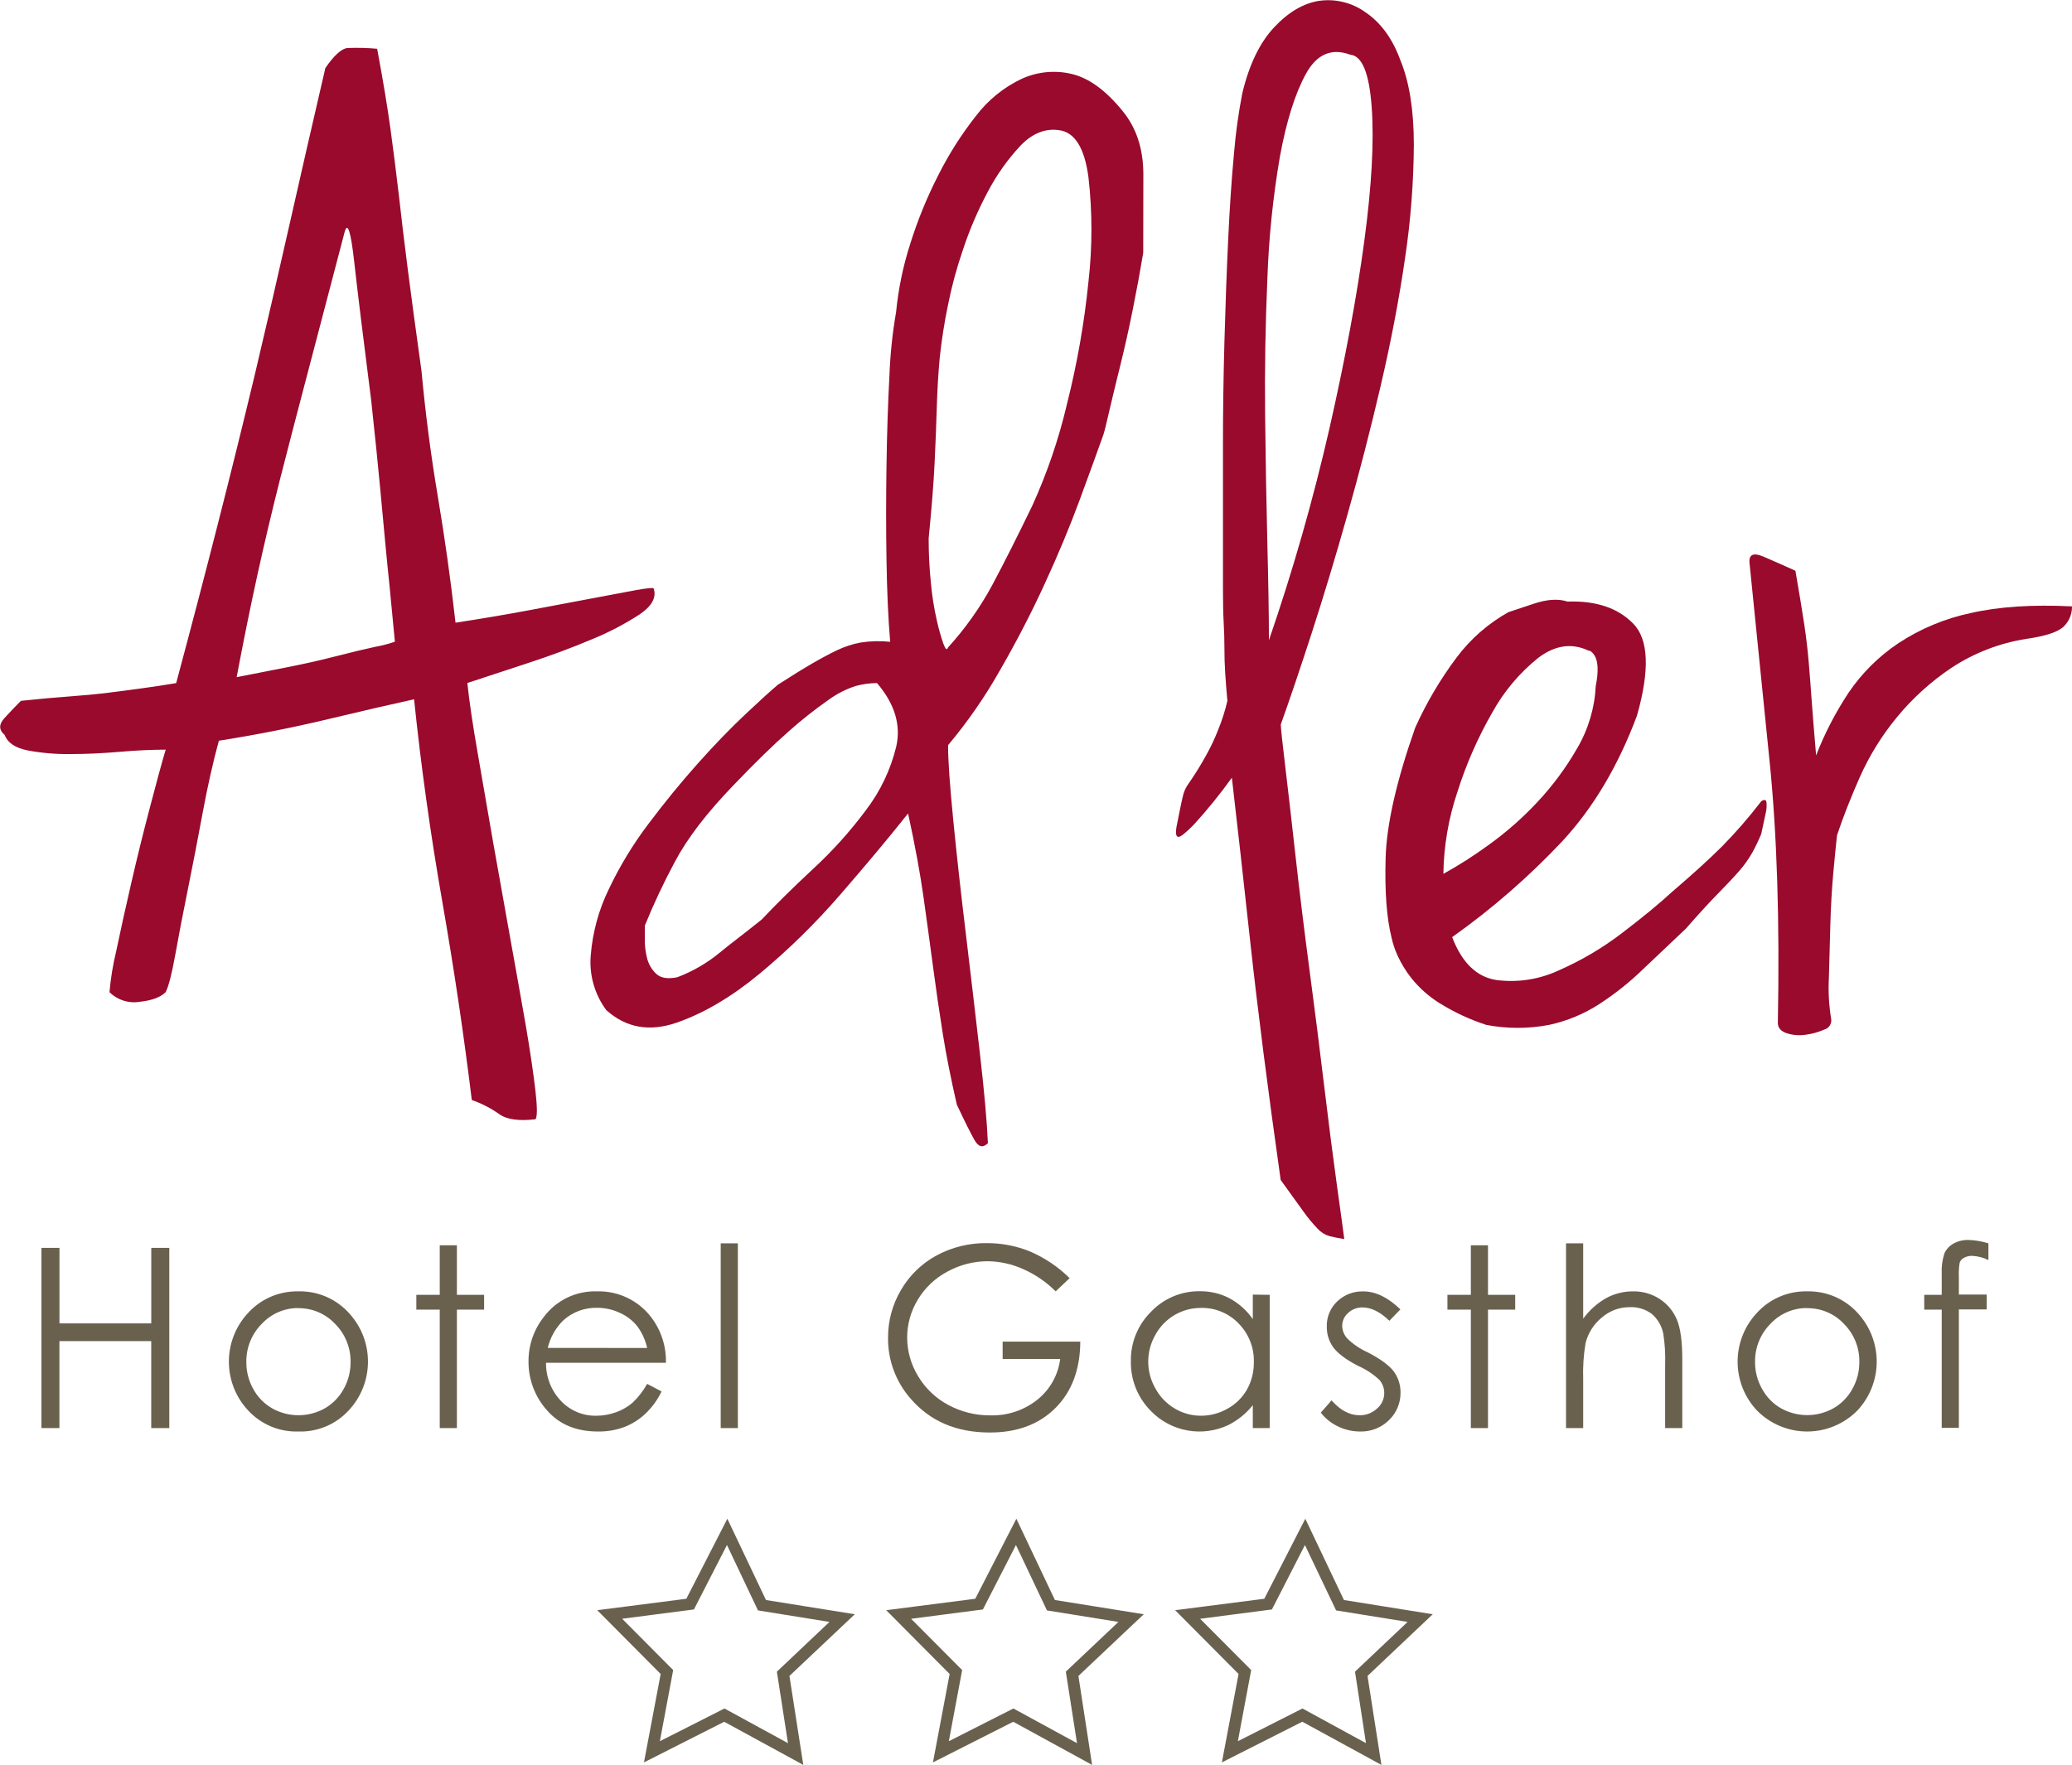
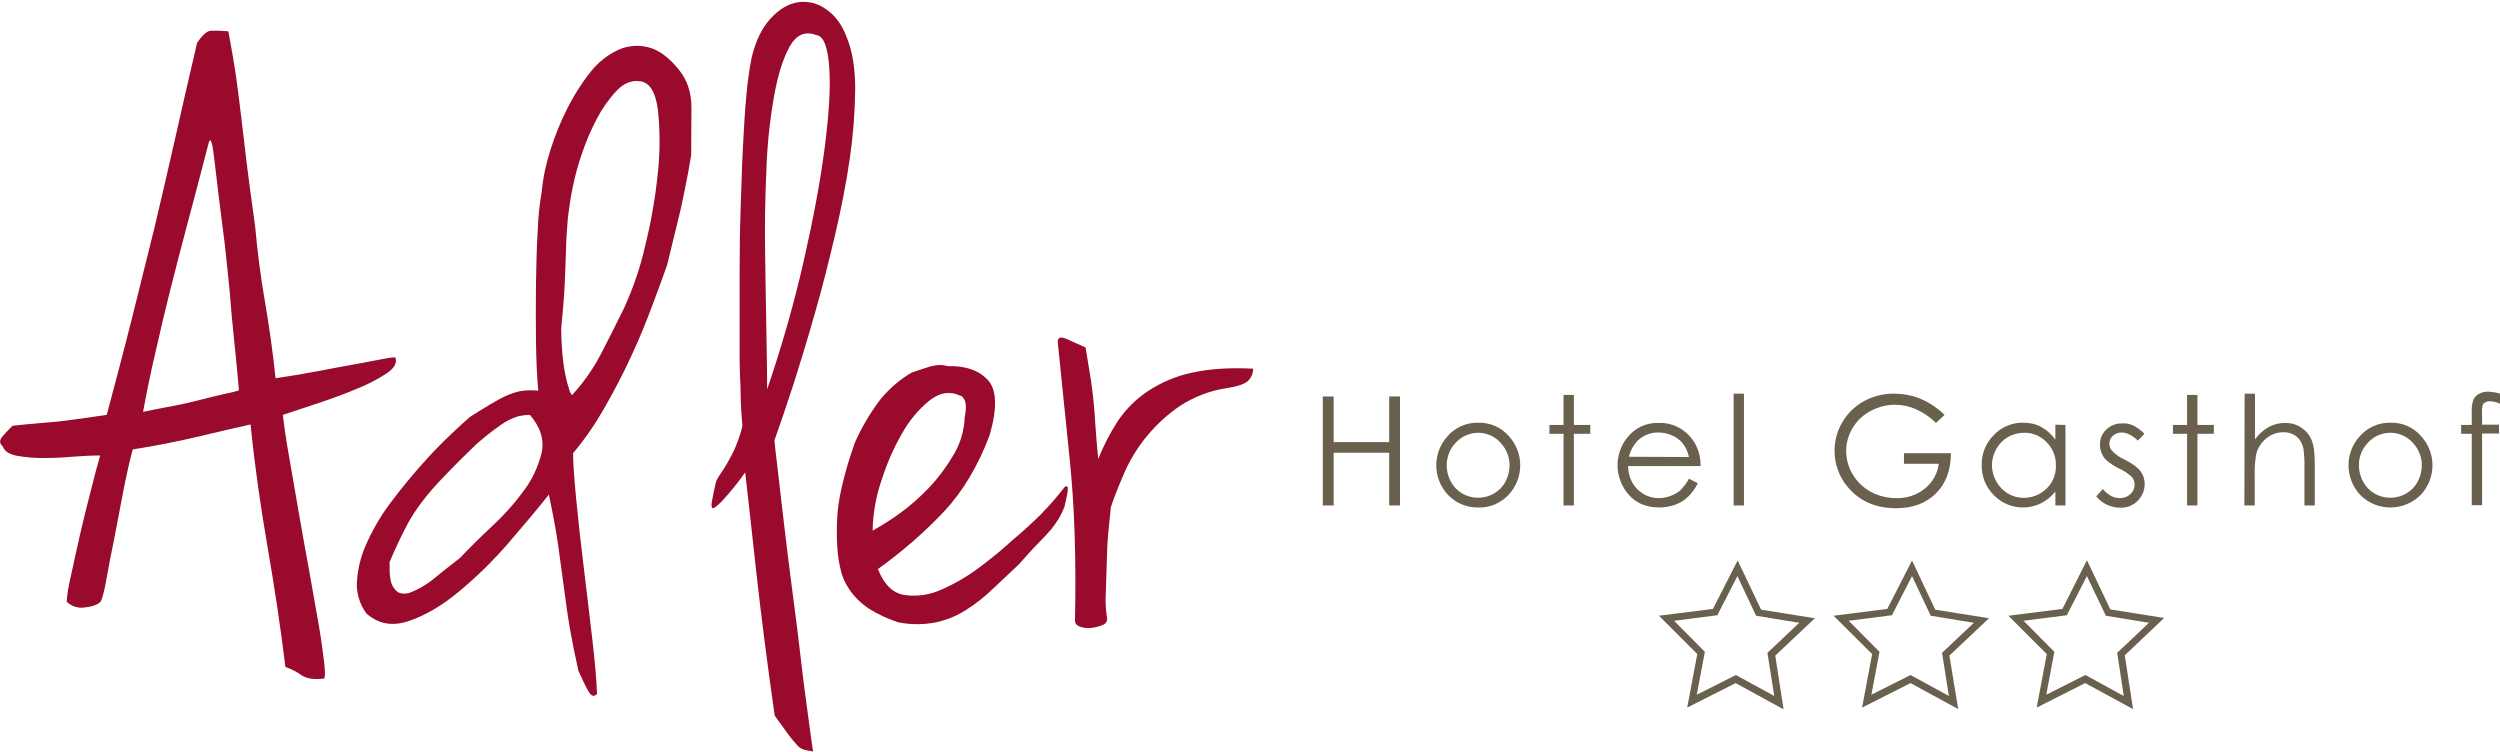
- <svg xmlns="http://www.w3.org/2000/svg" viewBox="0 0 496.53 423.02">
-   <defs>
-     <style>
-       .logo-cls-1{fill: #69614e}.logo-cls-2{fill: #990a2c}
-     </style>
-   </defs>
-   <path class="logo-cls-1" d="M8.22 296.9h4.32V315h22v-18.1h4.32v43.19h-4.33v-20.85h-22v20.85H8.22zM69.82 307.32a15.78 15.78 0 0 1 12.23 5.35 17.13 17.13 0 0 1-.25 23.24 15.66 15.66 0 0 1-12 5 15.7 15.7 0 0 1-12-5 17.12 17.12 0 0 1-.25-23.21 15.85 15.85 0 0 1 12.27-5.38zm0 4a11.87 11.87 0 0 0-8.82 3.81 12.7 12.7 0 0 0-3.68 9.17 13 13 0 0 0 1.68 6.45 11.89 11.89 0 0 0 4.54 4.63 12.89 12.89 0 0 0 12.55 0 12 12 0 0 0 4.54-4.63 13.06 13.06 0 0 0 1.67-6.45 12.66 12.66 0 0 0-3.69-9.17 11.9 11.9 0 0 0-8.81-3.78zM103.67 296.28h4.11v11.87h6.52v3.55h-6.52v28.39h-4.11V311.7h-5.61v-3.55h5.61zM153.37 329.49l3.46 1.82a18.45 18.45 0 0 1-3.94 5.4 15.64 15.64 0 0 1-5 3.13 17.42 17.42 0 0 1-6.32 1.07q-7.81 0-12.23-5.12a17.34 17.34 0 0 1-4.4-11.59 17.06 17.06 0 0 1 3.73-10.83 15.27 15.27 0 0 1 12.67-6.05 15.75 15.75 0 0 1 13 6.2 17.26 17.26 0 0 1 3.53 10.92h-28.73a13 13 0 0 0 3.56 9.12 11.32 11.32 0 0 0 8.5 3.57 13.84 13.84 0 0 0 4.75-.85 12.6 12.6 0 0 0 3.92-2.26 19 19 0 0 0 3.5-4.53zm0-8.6a13.66 13.66 0 0 0-2.4-5.26 11.29 11.29 0 0 0-4.16-3.17 12.74 12.74 0 0 0-5.44-1.2 11.68 11.68 0 0 0-8.08 3 13.7 13.7 0 0 0-3.74 6.61zM171 295.81h4.11v44.28H171zM254.62 304.15l-3.35 3.17a25.64 25.64 0 0 0-7.91-5.39 21.33 21.33 0 0 0-8.36-1.83 20.05 20.05 0 0 0-9.68 2.49 18.15 18.15 0 0 0-7.12 6.77 17.51 17.51 0 0 0-2.52 9 17.88 17.88 0 0 0 2.61 9.27 18.65 18.65 0 0 0 7.22 6.9 20.86 20.86 0 0 0 10.1 2.51 17.29 17.29 0 0 0 11.28-3.76 14.88 14.88 0 0 0 5.46-9.75h-13.79v-4.17h18.61q-.06 10-5.94 15.9t-15.76 5.89q-12 0-19-8.16a21.74 21.74 0 0 1-5.37-14.54 22.22 22.22 0 0 1 3.08-11.42 21.9 21.9 0 0 1 8.46-8.27 24.68 24.68 0 0 1 12.15-3 27.12 27.12 0 0 1 10.34 2 31.08 31.08 0 0 1 9.49 6.39zM302.56 308.15v31.94h-4.05v-5.49a17.73 17.73 0 0 1-5.8 4.73 16.22 16.22 0 0 1-18.62-3.33 16.48 16.48 0 0 1-4.8-12 16.23 16.23 0 0 1 4.85-11.81 15.82 15.82 0 0 1 11.66-4.9 15.05 15.05 0 0 1 7.12 1.68 16.23 16.23 0 0 1 5.59 5v-5.87zm-16.43 3.14a12.37 12.37 0 0 0-10.95 6.42 12.89 12.89 0 0 0 0 12.9 12.53 12.53 0 0 0 4.64 4.8 12.19 12.19 0 0 0 6.26 1.72 12.79 12.79 0 0 0 6.4-1.71 12 12 0 0 0 4.65-4.6 13.22 13.22 0 0 0 1.63-6.54 12.71 12.71 0 0 0-3.66-9.27 12.09 12.09 0 0 0-8.97-3.72zM333.88 311.64l-2.64 2.73q-3.3-3.19-6.45-3.2a4.88 4.88 0 0 0-3.43 1.32 4.09 4.09 0 0 0-1.43 3.08 4.6 4.6 0 0 0 1.18 3 16.64 16.64 0 0 0 4.95 3.37c3.06 1.59 5.13 3.12 6.24 4.58a8.45 8.45 0 0 1 1.61 5 9 9 0 0 1-2.76 6.66 9.45 9.45 0 0 1-6.91 2.73 12.07 12.07 0 0 1-5.28-1.2 11.42 11.42 0 0 1-4.16-3.32l2.58-2.94q3.15 3.56 6.68 3.56a6 6 0 0 0 4.21-1.59 4.88 4.88 0 0 0 1.74-3.73 4.81 4.81 0 0 0-1.15-3.14 18.15 18.15 0 0 0-5.18-3.4c-2.88-1.49-4.85-3-5.89-4.41a8.28 8.28 0 0 1-1.55-5 8 8 0 0 1 2.48-6 8.69 8.69 0 0 1 6.28-2.41q4.41-.01 8.88 4.31zM350.76 296.28h4.11v11.87h6.52v3.55h-6.52v28.39h-4.11V311.7h-5.61v-3.55h5.61zM373.57 295.81h4.11v18.06a17.47 17.47 0 0 1 5.49-4.92 13.33 13.33 0 0 1 6.49-1.63 11.3 11.3 0 0 1 6.35 1.82 10.93 10.93 0 0 1 4.1 4.89c.88 2.05 1.32 5.25 1.32 9.62v16.44h-4.11v-15.24a39.28 39.28 0 0 0-.44-7.37 8.38 8.38 0 0 0-2.77-4.77 8.2 8.2 0 0 0-5.27-1.6 10.09 10.09 0 0 0-6.68 2.47 11.57 11.57 0 0 0-3.9 6.1 42.55 42.55 0 0 0-.58 8.69v11.72h-4.11zM431.37 307.32a15.82 15.82 0 0 1 12.24 5.35 17.16 17.16 0 0 1-.25 23.24 16.9 16.9 0 0 1-24 0 17.09 17.09 0 0 1-.25-23.21 15.81 15.81 0 0 1 12.26-5.38zm0 4a11.87 11.87 0 0 0-8.81 3.78 12.66 12.66 0 0 0-3.69 9.17 12.87 12.87 0 0 0 1.69 6.45 11.87 11.87 0 0 0 4.53 4.63 12.89 12.89 0 0 0 12.55 0 11.89 11.89 0 0 0 4.54-4.63 13 13 0 0 0 1.68-6.45 12.63 12.63 0 0 0-3.7-9.17 11.88 11.88 0 0 0-8.8-3.75zM474.79 295.81v4a10.11 10.11 0 0 0-3.88-1 3.78 3.78 0 0 0-2 .48 2.08 2.08 0 0 0-1 1.12 15.37 15.37 0 0 0-.2 3.36v4.32h6.67v3.55h-6.67v28.39h-4.11V311.7h-4.19v-3.55h4.19v-5a13.79 13.79 0 0 1 .63-4.9 5 5 0 0 1 2.15-2.36A7 7 0 0 1 470 295a17.7 17.7 0 0 1 4.79.81z" transform="translate(1.71 2.2)" />
+ <svg xmlns="http://www.w3.org/2000/svg" version="1.1" id="Layer_1" x="0px" y="0px" viewBox="0 0 990.7 297.9" style="enable-background:new 0 0 990.7 297.9;" xml:space="preserve">
+   <style type="text/css">
+ 	.st0{fill:#69614E;}
+ 	.st1{fill:#990A2C;}
+ </style>
+   <path class="st0" d="M524.2,157.1h4.3v18.1h22v-18.1h4.3v43.2h-4.3v-20.9h-22v20.9h-4.3V157.1z M585.8,167.5  c4.7-0.1,9.1,1.8,12.2,5.4c6,6.6,5.9,16.7-0.2,23.2c-3.1,3.3-7.5,5.2-12,5c-4.5,0.1-8.9-1.7-12-5c-6.1-6.5-6.2-16.6-0.2-23.2  C576.6,169.4,581.1,167.4,585.8,167.5z M585.8,171.5c-3.3,0-6.5,1.4-8.8,3.8c-2.4,2.4-3.7,5.7-3.7,9.2c0,2.3,0.6,4.5,1.7,6.5  c1.1,1.9,2.6,3.5,4.5,4.6c3.9,2.2,8.6,2.2,12.5,0c1.9-1.1,3.5-2.7,4.5-4.6c1.1-2,1.7-4.2,1.7-6.5c0.1-3.4-1.3-6.7-3.7-9.2  C592.3,172.9,589.1,171.5,585.8,171.5L585.8,171.5z M619.6,156.5h4.1v11.9h6.5v3.5h-6.5v28.4h-4.1v-28.4H614v-3.5h5.6V156.5z   M669.3,189.7l3.5,1.8c-1,2-2.3,3.9-3.9,5.4c-1.5,1.4-3.1,2.4-5,3.1c-2,0.7-4.2,1.1-6.3,1.1c-5.2,0-9.3-1.7-12.2-5.1  c-2.8-3.2-4.4-7.3-4.4-11.6c0-3.9,1.3-7.8,3.7-10.8c3-4,7.7-6.2,12.7-6c5.1-0.2,9.9,2.2,13,6.2c2.4,3.1,3.6,7,3.5,10.9h-28.7  c0,3.4,1.2,6.7,3.6,9.1c2.2,2.3,5.3,3.6,8.5,3.6c1.6,0,3.2-0.3,4.8-0.9c1.4-0.5,2.8-1.3,3.9-2.3  C667.2,192.9,668.4,191.4,669.3,189.7L669.3,189.7z M669.3,181.1c-0.4-1.9-1.2-3.7-2.4-5.3c-1.1-1.4-2.5-2.5-4.2-3.2  c-1.7-0.8-3.6-1.2-5.4-1.2c-3-0.1-5.9,1-8.1,3c-1.8,1.8-3.1,4.1-3.7,6.6L669.3,181.1z M687,156h4.1v44.3H687V156z M770.6,164.4  l-3.4,3.2c-2.3-2.3-5-4.1-7.9-5.4c-2.6-1.2-5.5-1.8-8.4-1.8c-3.4,0-6.7,0.9-9.7,2.5c-3,1.6-5.4,3.9-7.1,6.8c-1.6,2.7-2.5,5.8-2.5,9  c0,3.3,0.9,6.5,2.6,9.3c1.7,2.9,4.2,5.3,7.2,6.9c3.1,1.7,6.6,2.5,10.1,2.5c4.1,0.1,8.1-1.2,11.3-3.8c3-2.4,5-5.9,5.5-9.8h-13.8v-4.2  h18.6c0,6.7-2,12-5.9,15.9s-9.2,5.9-15.8,5.9c-8,0-14.3-2.7-19-8.2c-3.5-4-5.4-9.2-5.4-14.5c0-4,1-8,3.1-11.4c2-3.5,4.9-6.3,8.5-8.3  c3.7-2,7.9-3.1,12.1-3c3.5,0,7.1,0.7,10.3,2C764.6,159.5,767.8,161.7,770.6,164.4L770.6,164.4z M818.5,168.4v31.9h-4v-5.5  c-1.6,2-3.6,3.6-5.8,4.7c-6.3,3-13.8,1.7-18.6-3.3c-3.2-3.2-4.9-7.5-4.8-12c-0.1-4.4,1.7-8.7,4.8-11.8c3-3.2,7.3-5,11.7-4.9  c2.5,0,4.9,0.5,7.1,1.7c2.2,1.2,4.1,2.9,5.6,5v-5.9L818.5,168.4z M802.1,171.5c-4.6,0-8.8,2.4-11,6.4c-2.3,4-2.3,8.9,0,12.9  c1.1,2,2.7,3.6,4.6,4.8c1.9,1.1,4.1,1.7,6.3,1.7c2.2,0,4.5-0.6,6.4-1.7c1.9-1.1,3.6-2.7,4.7-4.6c1.1-2,1.7-4.3,1.6-6.5  c0.1-3.5-1.2-6.8-3.7-9.3C808.7,172.8,805.5,171.4,802.1,171.5z M849.8,171.9l-2.6,2.7c-2.2-2.1-4.4-3.2-6.5-3.2  c-1.3,0-2.5,0.4-3.4,1.3c-0.9,0.8-1.4,1.9-1.4,3.1c0,1.1,0.4,2.2,1.2,3c1.4,1.4,3.1,2.6,5,3.4c3.1,1.6,5.1,3.1,6.2,4.6  c1.1,1.5,1.6,3.2,1.6,5c0,2.5-1,4.9-2.8,6.7c-1.8,1.8-4.3,2.8-6.9,2.7c-1.8,0-3.6-0.4-5.3-1.2c-1.6-0.8-3.1-1.9-4.2-3.3l2.6-2.9  c2.1,2.4,4.3,3.6,6.7,3.6c1.6,0,3.1-0.5,4.2-1.6c1.1-0.9,1.7-2.3,1.7-3.7c0-1.2-0.4-2.3-1.1-3.1c-1.5-1.4-3.3-2.6-5.2-3.4  c-2.9-1.5-4.9-3-5.9-4.4c-1-1.5-1.6-3.2-1.5-5c-0.1-2.3,0.8-4.4,2.5-6c1.7-1.6,3.9-2.5,6.3-2.4C843.9,167.5,846.9,169,849.8,171.9  L849.8,171.9z M866.7,156.5h4.1v11.9h6.5v3.5h-6.5v28.4h-4.1v-28.4h-5.6v-3.5h5.6V156.5z M889.5,156h4.1v18.1c1.5-2,3.3-3.7,5.5-4.9  c2-1.1,4.2-1.6,6.5-1.6c2.3,0,4.5,0.6,6.3,1.8c1.8,1.2,3.3,2.9,4.1,4.9c0.9,2,1.3,5.2,1.3,9.6v16.4h-4.1v-15.2  c0.1-2.5-0.1-4.9-0.4-7.4c-0.4-1.9-1.3-3.5-2.8-4.8c-1.5-1.1-3.4-1.7-5.3-1.6c-2.5,0-4.8,0.9-6.7,2.5c-1.9,1.6-3.3,3.7-3.9,6.1  c-0.5,2.9-0.7,5.8-0.6,8.7v11.7h-4.1L889.5,156z M947.3,167.5c4.7-0.1,9.1,1.8,12.2,5.4c6,6.6,5.9,16.7-0.2,23.2  c-6.6,6.6-17.3,6.7-23.9,0.1c0,0-0.1-0.1-0.1-0.1c-6.1-6.5-6.2-16.6-0.2-23.2C938.2,169.4,942.6,167.4,947.3,167.5z M947.3,171.5  c-3.3,0-6.5,1.3-8.8,3.8c-2.4,2.4-3.8,5.7-3.7,9.2c0,2.3,0.6,4.5,1.7,6.5c1.1,1.9,2.6,3.5,4.5,4.6c3.9,2.2,8.6,2.2,12.5,0  c1.9-1.1,3.5-2.7,4.5-4.6c1.1-2,1.7-4.2,1.7-6.5c0.1-3.4-1.3-6.7-3.7-9.2C953.8,172.9,950.6,171.5,947.3,171.5L947.3,171.5z   M990.7,156v4c-1.2-0.6-2.5-0.9-3.9-1c-0.7,0-1.4,0.1-2,0.5c-0.5,0.2-0.8,0.6-1,1.1c-0.2,1.1-0.3,2.2-0.2,3.4v4.3h6.7v3.5h-6.7v28.4  h-4.1v-28.3h-4.2v-3.5h4.2v-5c-0.1-1.7,0.1-3.3,0.6-4.9c0.4-1,1.2-1.8,2.2-2.4c1.1-0.6,2.4-0.9,3.6-0.9  C987.6,155.3,989.2,155.5,990.7,156z" />
  <g>
-     <path class="logo-cls-2" d="M38 177.48q-5 0-11.16.53t-11.84.53a51.81 51.81 0 0 1-10.1-.88q-4.44-.89-5.5-3.72-2.13-1.77 0-4.08t3.9-4.08c4.49-.47 8.38-.82 11.7-1.06s6.37-.53 9.21-.88 5.55-.71 8.15-1.07 5.32-.76 8.15-1.24q5.32-19.84 9.93-37.92t8.86-35.79Q63.5 70.09 67.58 52t8.68-37.9q3.19-4.61 5.32-4.79a53.38 53.38 0 0 1 7.09.18q2.11 11.34 3.18 19.14t2 15.77q.89 8 2.13 17.72t3.32 24.63q1.41 15.24 3.9 30t4.25 30.3q9.21-1.41 17.72-3t15.06-2.84q6.56-1.23 10.63-2c2.72-.47 4.08-.58 4.08-.35q1.06 3.19-3.37 6.2a68.11 68.11 0 0 1-11.51 6q-7.09 3-15.25 5.67t-14.53 4.78q.72 6.74 2.49 16.84t3.71 21.44q2 11.34 4.08 22.86t3.72 20.91c1.07 6.25 1.83 11.46 2.31 15.59s.47 6.44 0 6.92c-4 .47-6.91.05-8.69-1.25a26.05 26.05 0 0 0-6.55-3.36q-2.85-23.4-7.09-47.67t-6.74-48.38q-8.14 1.78-20.73 4.79t-26.05 5.14q-2.13 7.8-3.9 17.36T43.3 211q-1.77 8.7-3 15.6c-.83 4.6-1.6 7.62-2.31 9-1.18 1.19-3.25 2-6.2 2.31a8.29 8.29 0 0 1-7.26-2.31 65.54 65.54 0 0 1 1.59-9.74q1.59-7.62 3.72-16.83t4.43-17.91c1.52-5.78 2.73-10.33 3.73-13.64zm17-17.37q5.31-1.06 11.69-2.3t11.87-2.66c3.66-.94 6.86-1.71 9.57-2.3a32.43 32.43 0 0 0 4.79-1.24q-.72-7.8-1.24-12.94c-.36-3.42-.71-7-1.07-10.81s-.77-8.2-1.24-13.29-1.18-12-2.12-20.73q-2.85-22.33-4.08-33.32t-2.3-7.08q-5 19.13-8.69 33.13t-6.73 25.88q-3 11.86-5.49 23.21T55 160.11zM272.25 58.4q-1.06 6.38-2.48 13.47t-3 13.46q-1.59 6.39-2.66 11c-.7 3.08-1.18 5-1.41 5.67q-2.13 6-5.67 15.6t-8.33 20q-4.78 10.45-10.81 20.91a118.23 118.23 0 0 1-12.41 17.9q0 5.31 1.24 17.9t3 27.11q1.75 14.58 3.36 28.58t1.95 21.8q-1.77 1.77-3.19-.71t-4.25-8.51q-2.13-9.23-3.37-17t-2.3-15.77q-1.06-8-2.3-16.84t-3.72-20.2q-6.75 8.5-16.13 19.32a165.17 165.17 0 0 1-19.49 19.13q-10.11 8.34-19.85 11.7t-16.84-3a19.24 19.24 0 0 1-3.72-13.29 44.08 44.08 0 0 1 4.26-15.6 89.35 89.35 0 0 1 9.56-15.77q5.85-7.78 11.88-14.53T176.91 169q5.31-5 7.8-7.09 4.95-3.19 8.32-5.14t6-3.19a22.56 22.56 0 0 1 5.49-1.77 27.18 27.18 0 0 1 7.09-.18q-.7-8.15-.88-19.49t0-22.86q.17-11.52.7-21.44a114.83 114.83 0 0 1 1.6-15.25 78 78 0 0 1 3.37-16.3 104.58 104.58 0 0 1 6.73-16.48 83.42 83.42 0 0 1 9-14.18A29.85 29.85 0 0 1 243 16.75a18.49 18.49 0 0 1 12.05-1.24q6.19 1.43 12.23 8.86 4.95 6 5 15.07zM174.07 186q-9.57 9.91-14 18.25a158.48 158.48 0 0 0-7.26 15.42V223a17.84 17.84 0 0 0 .53 4.42 7.77 7.77 0 0 0 2.13 3.72q1.59 1.61 5.13.89a36 36 0 0 0 10.11-5.85q1.93-1.59 4.25-3.37c1.53-1.17 3.48-2.71 5.85-4.6q5-5.31 12.22-12.05A101.43 101.43 0 0 0 205.79 192a41.12 41.12 0 0 0 7.27-15.24q1.77-7.78-4.61-15.24a20.05 20.05 0 0 0-5.14.71 23.29 23.29 0 0 0-6.55 3.37 104 104 0 0 0-9.4 7.44q-5.49 4.8-13.29 12.96zm51.39-33a75.41 75.41 0 0 0 10.63-15q4.26-8 9.58-19A131.49 131.49 0 0 0 254 94.55a203.55 203.55 0 0 0 5.13-29.24 110.47 110.47 0 0 0 0-25q-1.41-10.63-7.08-11.31c-3.32-.47-6.38.77-9.22 3.72a50.58 50.58 0 0 0-7.8 11 87.59 87.59 0 0 0-6 14 100.57 100.57 0 0 0-3.55 13.11 128.84 128.84 0 0 0-2 12.76q-.52 5.67-.7 11.87t-.53 13.47q-.36 7.27-1.42 17.9a105.08 105.08 0 0 0 .53 10.63 67.19 67.19 0 0 0 1.42 9 50.89 50.89 0 0 0 1.59 5.67c.5 1.31.85 1.6 1.09.87zM305.21 171.45c0 .71.35 4 1.06 9.93s1.53 13.11 2.48 21.62 2.07 17.66 3.37 27.47 2.48 19.13 3.54 28 2.07 16.65 3 23.39 1.53 11 1.77 12.93c-1.42-.23-2.61-.47-3.55-.71a6.19 6.19 0 0 1-2.83-1.77 36.24 36.24 0 0 1-3.37-4.07q-1.95-2.67-5.49-7.62-4.62-32.62-7.27-56.89t-4.43-39.52a123.1 123.1 0 0 1-9.21 11.35q-2.83 2.83-3.55 2.83c-.71 0-.82-1.06-.35-3.19.24-1.18.47-2.36.71-3.54s.47-2.25.7-3.19a8 8 0 0 1 1.07-2.48 76.34 76.34 0 0 0 4.43-7.09 49.61 49.61 0 0 0 3-6.38 45.1 45.1 0 0 0 2.13-6.74q-.36-3.89-.53-6.73c-.13-1.89-.18-3.84-.18-5.85s-.06-4.07-.18-6.2-.17-4.84-.17-8.15v-34.91q0-11.5.35-24.28t.89-24.27q.53-11.52 1.41-20.92A132.85 132.85 0 0 1 296 20.12q2.47-10.28 7.62-15.77T314.42-2A15.32 15.32 0 0 1 325.59.8q5.49 3.74 8.32 11.52 3.19 7.8 3.19 20.2a191.48 191.48 0 0 1-2.1 27.12q-2.13 14.7-5.85 30.65t-8 31q-4.25 15.06-8.5 28.17t-7.44 21.99zm-2.84-20.19a494.88 494.88 0 0 0 14.53-50.87q5.67-25 8.33-44.83T327 23.49q-.88-12.22-5.14-12.58-6.74-2.49-10.63 4.6T305 35.36a217.75 217.75 0 0 0-3 29.24q-.72 16.49-.54 32.78t.54 30.84q.37 14.54.37 23.04zM359.78 144.52c.71-.23 2.71-.89 6-2s6-1.24 8.14-.53q10.28-.36 15.78 5.31t.88 22q-6.74 18.07-17.89 30.12a176.41 176.41 0 0 1-26.41 23q3.54 9.22 10.63 10.28a27.09 27.09 0 0 0 14.89-2.3 73.25 73.25 0 0 0 15.24-9q7.44-5.67 12.05-9.93 7.44-6.37 11.87-10.8a116 116 0 0 0 9.39-10.82c.71-.47 1.12-.4 1.25.18a7.74 7.74 0 0 1-.18 2.66c-.24 1.18-.6 2.84-1.07 5a47.56 47.56 0 0 1-2.12 4.43 27 27 0 0 1-3 4.26q-2 2.3-5.14 5.49t-7.8 8.51q-5.32 5-10.28 9.74a68.8 68.8 0 0 1-10.45 8.33 36.13 36.13 0 0 1-12.05 5 40 40 0 0 1-15.06 0 50.9 50.9 0 0 1-11.35-5.31 27.19 27.19 0 0 1-6.56-5.85 26.9 26.9 0 0 1-3.36-5.49 21.54 21.54 0 0 1-1.42-4.26q-1.77-7.08-1.42-19.13t7.09-31.2a89 89 0 0 1 9.93-16.83 39.69 39.69 0 0 1 12.42-10.86zm-15.6 62.73a103.21 103.21 0 0 0 10.82-6.91 79.08 79.08 0 0 0 11.69-10.28 69.35 69.35 0 0 0 9.57-12.94 32.55 32.55 0 0 0 4.43-14.88q1.06-5.31-.36-7.44c-.47-.71-.94-1.07-1.41-1.07q-6-2.82-12.05 1.78a44.27 44.27 0 0 0-11 13.11 96.19 96.19 0 0 0-8.33 19 64.21 64.21 0 0 0-3.36 19.63z" transform="translate(1.71 2.2)" />
-     <path class="logo-cls-2" d="M417.55 132.83q-.35-3.2 3.37-1.6c2.48 1.06 5 2.19 7.62 3.37.94 5.44 1.65 9.74 2.13 12.93s.82 6.2 1.06 9 .47 5.91.71 9.21.59 7.69 1.06 13.12a79 79 0 0 1 7.8-15.06 43.84 43.84 0 0 1 11.87-11.8 50.48 50.48 0 0 1 17.37-7.26q10.09-2.31 24.28-1.6a6.54 6.54 0 0 1-1.95 4.79q-2 2-9 3a45.4 45.4 0 0 0-17.9 6.91 60.53 60.53 0 0 0-13.11 11.87A62.65 62.65 0 0 0 444 184q-3.37 7.62-5.49 14-.36 3.18-.89 9t-.71 12.4l-.35 12.76a44.94 44.94 0 0 0 .53 9.74 2.28 2.28 0 0 1-1.6 2.66 16.41 16.41 0 0 1-4.43 1.24 10 10 0 0 1-4.6-.35c-1.42-.48-2.13-1.3-2.13-2.48q.7-36.5-2-62.91t-4.78-47.23z" transform="translate(1.71 2.2)" />
+     <path class="st1" d="M39.7,180.5c-3.3,0-7.1,0.2-11.2,0.5c-4.1,0.4-8.1,0.5-11.8,0.5c-3.4,0-6.8-0.3-10.1-0.9   c-3-0.6-4.8-1.8-5.5-3.7c-1.4-1.2-1.4-2.5,0-4.1s2.7-2.9,3.9-4.1c4.5-0.5,8.4-0.8,11.7-1.1s6.4-0.5,9.2-0.9s5.5-0.7,8.2-1.1   s5.3-0.8,8.2-1.2c3.5-13.2,6.9-25.9,9.9-37.9s6-24,8.9-35.8c2.8-11.8,5.6-23.8,8.3-35.8s5.6-24.7,8.7-37.9c2.1-3.1,3.9-4.7,5.3-4.8   c2.4-0.1,4.7,0,7.1,0.2c1.4,7.6,2.5,13.9,3.2,19.1s1.4,10.5,2,15.8c0.6,5.3,1.3,11.2,2.1,17.7s1.9,14.7,3.3,24.6   c0.9,10.2,2.2,20.2,3.9,30s3.1,19.9,4.2,30.3c6.1-0.9,12-1.9,17.7-3c5.7-1.1,10.7-2,15.1-2.8c4.4-0.8,7.9-1.5,10.6-2   c2.7-0.5,4.1-0.6,4.1-0.4c0.7,2.1-0.4,4.2-3.4,6.2c-3.6,2.4-7.5,4.4-11.5,6c-4.7,2-9.8,3.9-15.2,5.7s-10.3,3.4-14.5,4.8   c0.5,4.5,1.3,10.1,2.5,16.8c1.2,6.7,2.4,13.9,3.7,21.4c1.3,7.6,2.7,15.2,4.1,22.9c1.4,7.7,2.6,14.7,3.7,20.9   c1.1,6.2,1.8,11.5,2.3,15.6c0.5,4.1,0.5,6.4,0,6.9c-4,0.5-6.9,0-8.7-1.2c-2-1.4-4.2-2.6-6.6-3.4c-1.9-15.6-4.3-31.5-7.1-47.7   s-5.1-32.3-6.7-48.4c-5.4,1.2-12.3,2.8-20.7,4.8c-8.4,2-17.1,3.7-26,5.1c-1.4,5.2-2.7,11-3.9,17.4s-2.4,12.5-3.5,18.3   c-1.2,5.8-2.2,11-3,15.6c-0.8,4.6-1.6,7.6-2.3,9c-1.2,1.2-3.2,2-6.2,2.3c-2.7,0.5-5.4-0.4-7.3-2.3c0.3-3.3,0.8-6.5,1.6-9.7   c1.1-5.1,2.3-10.7,3.7-16.8s2.9-12.1,4.4-17.9C37.5,188.4,38.7,183.9,39.7,180.5z M56.7,163.2c3.5-0.7,7.4-1.5,11.7-2.3   c4.3-0.8,8.2-1.7,11.9-2.7c3.7-0.9,6.9-1.7,9.6-2.3c1.6-0.3,3.2-0.7,4.8-1.2c-0.5-5.2-0.9-9.5-1.2-12.9c-0.4-3.4-0.7-7-1.1-10.8   c-0.4-3.8-0.8-8.2-1.2-13.3s-1.2-12-2.1-20.7c-1.9-14.9-3.3-26-4.1-33.3c-0.8-7.3-1.6-9.7-2.3-7.1c-3.3,12.8-6.2,23.8-8.7,33.1   c-2.5,9.3-4.7,18-6.7,25.9c-2,7.9-3.8,15.6-5.5,23.2C60,146.3,58.3,154.4,56.7,163.2z M273.9,61.5c-0.7,4.3-1.5,8.7-2.5,13.5   c-0.9,4.7-1.9,9.2-3,13.5c-1.1,4.3-1.9,7.9-2.7,11c-0.7,3.1-1.2,5-1.4,5.7c-1.4,4-3.3,9.2-5.7,15.6c-2.4,6.4-5.1,13.1-8.3,20   c-3.2,7-6.8,13.9-10.8,20.9c-3.6,6.3-7.7,12.3-12.4,17.9c0,3.5,0.4,9.5,1.2,17.9s1.8,17.4,3,27.1c1.2,9.7,2.3,19.2,3.4,28.6   c1.1,9.3,1.7,16.6,1.9,21.8c-1.2,1.2-2.2,0.9-3.2-0.7s-2.4-4.5-4.2-8.5c-1.4-6.2-2.5-11.8-3.4-17s-1.6-10.4-2.3-15.8   c-0.7-5.3-1.5-10.9-2.3-16.8c-0.8-5.9-2.1-12.6-3.7-20.2c-4.5,5.7-9.9,12.1-16.1,19.3c-6,6.9-12.5,13.3-19.5,19.1   c-6.7,5.6-13.4,9.5-19.9,11.7c-6.5,2.2-12.1,1.2-16.8-3c-2.8-3.8-4.2-8.6-3.7-13.3c0.4-5.4,1.9-10.7,4.3-15.6   c2.6-5.6,5.8-10.9,9.6-15.8c3.9-5.2,7.9-10,11.9-14.5s7.8-8.4,11.3-11.7c3.5-3.3,6.1-5.7,7.8-7.1c3.3-2.1,6.1-3.8,8.3-5.1   c2.2-1.3,4.2-2.4,6-3.2c1.7-0.8,3.6-1.4,5.5-1.8c2.3-0.4,4.7-0.4,7.1-0.2c-0.5-5.4-0.8-11.9-0.9-19.5c-0.1-7.6-0.1-15.2,0-22.9   c0.1-7.7,0.3-14.8,0.7-21.4c0.2-5.1,0.7-10.2,1.6-15.2c0.5-5.5,1.7-11,3.4-16.3c1.8-5.7,4-11.2,6.7-16.5c2.5-5,5.5-9.8,9-14.2   c2.9-3.8,6.6-6.8,10.9-8.9c3.8-1.8,8-2.2,12.1-1.2c4.1,1,8.2,3.9,12.2,8.9c3.3,4,5,9,5,15.1L273.9,61.5z M175.7,189.1   c-6.4,6.6-11,12.7-14,18.2c-2.7,5-5.1,10.2-7.3,15.4v3.3c0,1.5,0.2,3,0.5,4.4c0.3,1.4,1.1,2.7,2.1,3.7c1.1,1.1,2.8,1.4,5.1,0.9   c3.7-1.4,7.1-3.4,10.1-5.9c1.3-1.1,2.7-2.2,4.2-3.4c1.5-1.2,3.5-2.7,5.9-4.6c3.3-3.5,7.4-7.6,12.2-12.1c4.7-4.3,9-9,12.8-14.2   c3.5-4.5,5.9-9.7,7.3-15.2c1.2-5.2-0.4-10.3-4.6-15.2c-1.7,0-3.5,0.3-5.1,0.7c-2.3,0.8-4.6,1.9-6.6,3.4c-3.3,2.3-6.4,4.8-9.4,7.4   C185.4,179.3,180.9,183.6,175.7,189.1z M227.1,156.1c4.1-4.5,7.7-9.6,10.6-15c2.8-5.3,6-11.7,9.6-19c3.6-7.9,6.4-16,8.3-24.4   c2.4-9.6,4.1-19.4,5.1-29.2c0.9-8.3,0.9-16.7,0-25c-0.9-7.1-3.3-10.9-7.1-11.3c-3.3-0.5-6.4,0.8-9.2,3.7c-3.1,3.3-5.7,7-7.8,11   c-2.4,4.5-4.4,9.2-6,14c-1.5,4.3-2.7,8.7-3.6,13.1c-0.9,4.2-1.5,8.5-2,12.8c-0.3,3.8-0.6,7.7-0.7,11.9c-0.1,4.1-0.3,8.6-0.5,13.5   c-0.2,4.8-0.7,10.8-1.4,17.9c0,3.6,0.2,7.1,0.5,10.6c0.3,3,0.7,6,1.4,9c0.4,1.9,1,3.8,1.6,5.7C226.5,156.5,226.9,156.8,227.1,156.1   L227.1,156.1z M306.9,174.5c0,0.7,0.4,4,1.1,9.9s1.5,13.1,2.5,21.6s2.1,17.7,3.4,27.5s2.5,19.1,3.5,28s2.1,16.6,3,23.4   s1.5,11,1.8,12.9c-1.4-0.2-2.6-0.5-3.5-0.7c-1.1-0.3-2.1-0.9-2.8-1.8c-1.2-1.3-2.3-2.6-3.4-4.1c-1.3-1.8-3.1-4.3-5.5-7.6   c-3.1-21.7-5.5-40.7-7.3-56.9s-3.2-29.4-4.4-39.5c-2.8,4-5.9,7.8-9.2,11.4c-1.9,1.9-3.1,2.8-3.5,2.8c-0.7,0-0.8-1.1-0.4-3.2   c0.2-1.2,0.5-2.4,0.7-3.5s0.5-2.2,0.7-3.2c0.2-0.9,0.6-1.7,1.1-2.5c1.6-2.3,3.1-4.6,4.4-7.1c1.2-2.1,2.2-4.2,3-6.4   c0.9-2.2,1.6-4.4,2.1-6.7c-0.2-2.6-0.4-4.8-0.5-6.7c-0.1-1.9-0.2-3.8-0.2-5.9s-0.1-4.1-0.2-6.2s-0.2-4.8-0.2-8.1V107   c0-7.7,0.1-15.8,0.4-24.3s0.5-16.6,0.9-24.3c0.4-7.7,0.8-14.7,1.4-20.9c0.4-4.8,1.1-9.6,2-14.4c1.6-6.9,4.2-12.1,7.6-15.8   s7-5.8,10.8-6.4c3.9-0.6,8,0.4,11.2,2.8c3.7,2.5,6.4,6.3,8.3,11.5c2.1,5.2,3.2,11.9,3.2,20.2c-0.1,9.1-0.8,18.1-2.1,27.1   c-1.4,9.8-3.4,20-5.9,30.7c-2.5,10.6-5.1,21-8,31c-2.8,10-5.7,19.4-8.5,28.2C311.5,161.3,309,168.6,306.9,174.5L306.9,174.5z    M304,154.3c5.7-16.7,10.6-33.7,14.5-50.9c3.8-16.7,6.6-31.6,8.3-44.8s2.4-23.9,1.8-32.1c-0.6-8.1-2.3-12.3-5.1-12.6   c-4.5-1.7-8-0.1-10.6,4.6s-4.7,11.3-6.2,19.9c-1.7,9.7-2.7,19.4-3,29.2c-0.5,11-0.7,21.9-0.5,32.8s0.3,21.1,0.5,30.8   C303.9,141,304,148.7,304,154.3L304,154.3z M361.4,147.6c0.7-0.2,2.7-0.9,6-2s6-1.2,8.1-0.5c6.9-0.2,12.1,1.5,15.8,5.3   c3.7,3.8,4,11.1,0.9,22c-4.5,12-10.5,22.1-17.9,30.1c-8,8.5-16.9,16.2-26.4,23c2.4,6.1,5.9,9.6,10.6,10.3   c5.1,0.7,10.2-0.1,14.9-2.3c5.4-2.4,10.5-5.4,15.2-9c5-3.8,9-7.1,12-9.9c5-4.2,8.9-7.8,11.9-10.8c3.3-3.4,6.5-7,9.4-10.8   c0.7-0.5,1.1-0.4,1.2,0.2c0.1,0.9,0,1.8-0.2,2.7c-0.2,1.2-0.6,2.8-1.1,5c-0.6,1.5-1.3,3-2.1,4.4c-0.9,1.5-1.9,2.9-3,4.3   c-1.3,1.5-3,3.4-5.1,5.5c-2.1,2.1-4.7,5-7.8,8.5c-3.5,3.3-7,6.6-10.3,9.7c-3.2,3.1-6.7,5.9-10.5,8.3c-3.7,2.4-7.8,4.1-12,5   c-5,1-10.1,1-15.1,0c-4-1.3-7.8-3.1-11.4-5.3c-2.5-1.6-4.7-3.6-6.6-5.9c-1.3-1.7-2.5-3.5-3.4-5.5c-0.6-1.4-1.1-2.8-1.4-4.3   c-1.2-4.7-1.7-11.1-1.4-19.1c0.2-8,2.6-18.4,7.1-31.2c2.7-6,6-11.6,9.9-16.8C352.4,154,356.6,150.3,361.4,147.6L361.4,147.6z    M345.8,210.3c3.7-2.1,7.4-4.4,10.8-6.9c4.2-3,8.1-6.5,11.7-10.3c3.7-3.9,6.9-8.3,9.6-12.9c2.7-4.5,4.2-9.6,4.4-14.9   c0.7-3.5,0.6-6-0.4-7.4c-0.5-0.7-0.9-1.1-1.4-1.1c-4-1.9-8-1.3-12,1.8c-4.5,3.6-8.2,8.1-11,13.1c-3.5,6-6.2,12.4-8.3,19   C347.1,197,345.9,203.6,345.8,210.3L345.8,210.3z" />
+     <path class="st1" d="M419.2,135.9c-0.2-2.1,0.9-2.7,3.4-1.6c2.5,1.1,5,2.2,7.6,3.4c0.9,5.4,1.6,9.7,2.1,12.9s0.8,6.2,1.1,9   s0.5,5.9,0.7,9.2s0.6,7.7,1.1,13.1c2.1-5.3,4.7-10.3,7.8-15.1c3.2-4.7,7.2-8.7,11.9-11.8c5.3-3.5,11.2-6,17.4-7.3   c6.7-1.5,14.8-2.1,24.3-1.6c0,1.8-0.7,3.5-2,4.8c-1.3,1.3-4.3,2.3-9,3c-6.4,1-12.5,3.4-17.9,6.9c-4.9,3.3-9.3,7.3-13.1,11.9   c-3.6,4.3-6.6,9.2-8.9,14.3c-2.2,5.1-4.1,9.7-5.5,14c-0.2,2.1-0.5,5.1-0.9,9s-0.6,8-0.7,12.4l-0.4,12.8c-0.2,3.3,0,6.5,0.5,9.7   c0.2,1.2-0.5,2.3-1.6,2.7c-1.4,0.6-2.9,1-4.4,1.2c-1.5,0.2-3.1,0.1-4.6-0.4c-1.4-0.5-2.1-1.3-2.1-2.5c0.5-24.3-0.2-45.3-2-62.9   C422.2,165.5,420.6,149.8,419.2,135.9z" />
  </g>
  <g>
-     <path class="logo-cls-1" d="M171.84 410.48l-19.23 9.74 4-21.19-15.2-15.29 21.35-2.74 9.83-19.18 9.26 19.48 21.28 3.41-15.66 14.79 3.32 21.32-18.95-10.34zm15.28 5.13l-2.66-17.14 12.6-11.92-17.13-2.76-7.43-15.67-7.58 14.78-.34.66-17.2 2.23 12.23 12.3-3.19 17.05 15.48-7.84 15.22 8.31zM241.1 410.48l-19.24 9.74 4-21.19-15.2-15.29L232 381l9.85-19.18 9.24 19.48 21.29 3.41-15.66 14.79 3.28 21.32-18.9-10.34zm15.28 5.13l-2.68-17.14 12.61-11.92-17.13-2.76-7.43-15.67-7.58 14.78-.34.66-17.2 2.24 12.23 12.29-3.19 17.05 15.47-7.84 15.24 8.31zM310.35 410.48l-19.25 9.74 4-21.19-15.2-15.29 21.36-2.74 9.83-19.18 9.26 19.48 21.28 3.41L326 399.5l3.33 21.32-18.94-10.34zm15.28 5.13L323 398.47l12.6-11.92-17.13-2.76-7.47-15.67-7.57 14.78-.34.66-17.2 2.24 12.23 12.29-3.19 17.05 15.48-7.84 15.23 8.31z" transform="translate(1.71 2.2)" />
+     <path class="st0" d="M687.8,270.7l-19.2,9.7l4-21.2L657.4,244l21.4-2.7l9.8-19.2l9.3,19.5l21.3,3.4l-15.7,14.8l3.3,21.3   L687.8,270.7L687.8,270.7z M703.1,275.8l-2.7-17.1l12.6-11.9l-17.1-2.8l-7.4-15.7l-7.6,14.8l-0.3,0.7l-17.2,2.2l12.2,12.3l-3.2,17   l15.5-7.8L703.1,275.8L703.1,275.8z M757.1,270.7l-19.2,9.7l4-21.2L726.6,244l21.3-2.7l9.8-19.2l9.2,19.5l21.3,3.4l-15.7,14.8   L776,281L757.1,270.7L757.1,270.7z M772.3,275.8l-2.7-17.1l12.6-11.9l-17.1-2.8l-7.4-15.7l-7.6,14.8l-0.3,0.7l-17.2,2.2l12.2,12.3   l-3.2,17l15.5-7.8L772.3,275.8L772.3,275.8z M826.3,270.7l-19.2,9.7l4-21.2L795.9,244l21.4-2.7L827,222l9.3,19.5l21.3,3.4   L842,259.7l3.3,21.3L826.3,270.7L826.3,270.7z M841.6,275.8l-2.6-17.1l12.6-11.9l-17.1-2.8l-7.5-15.7l-7.6,14.8l-0.3,0.7l-17.2,2.2   l12.2,12.3l-3.2,17l15.5-7.8L841.6,275.8L841.6,275.8z" />
  </g>
</svg>
